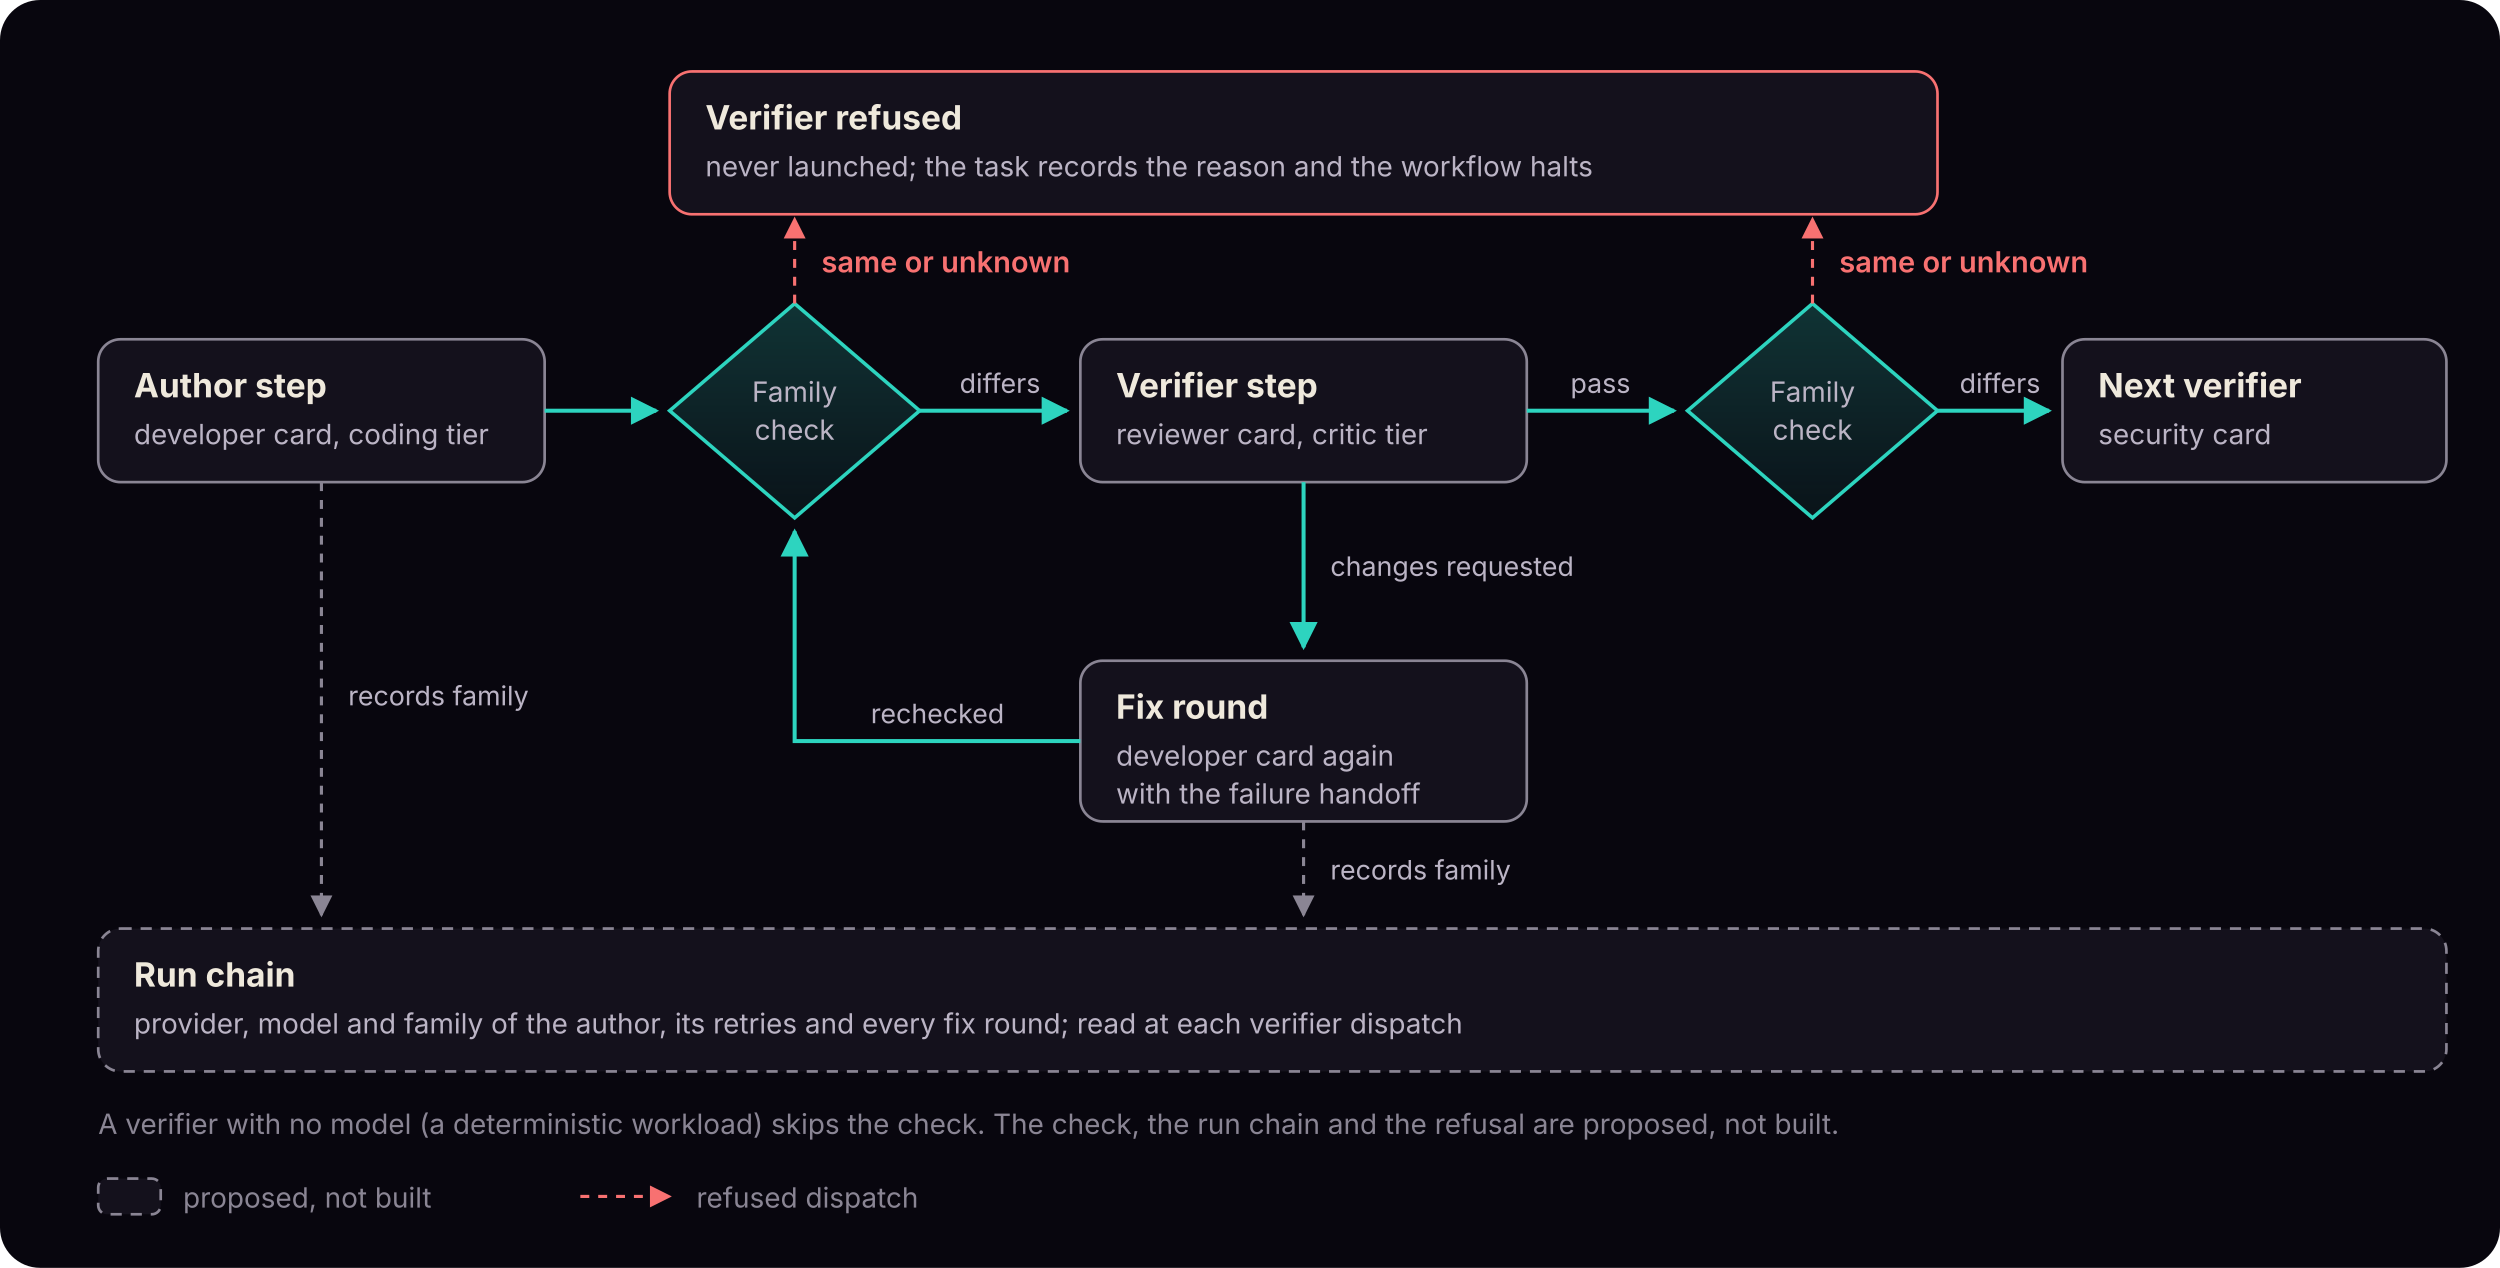
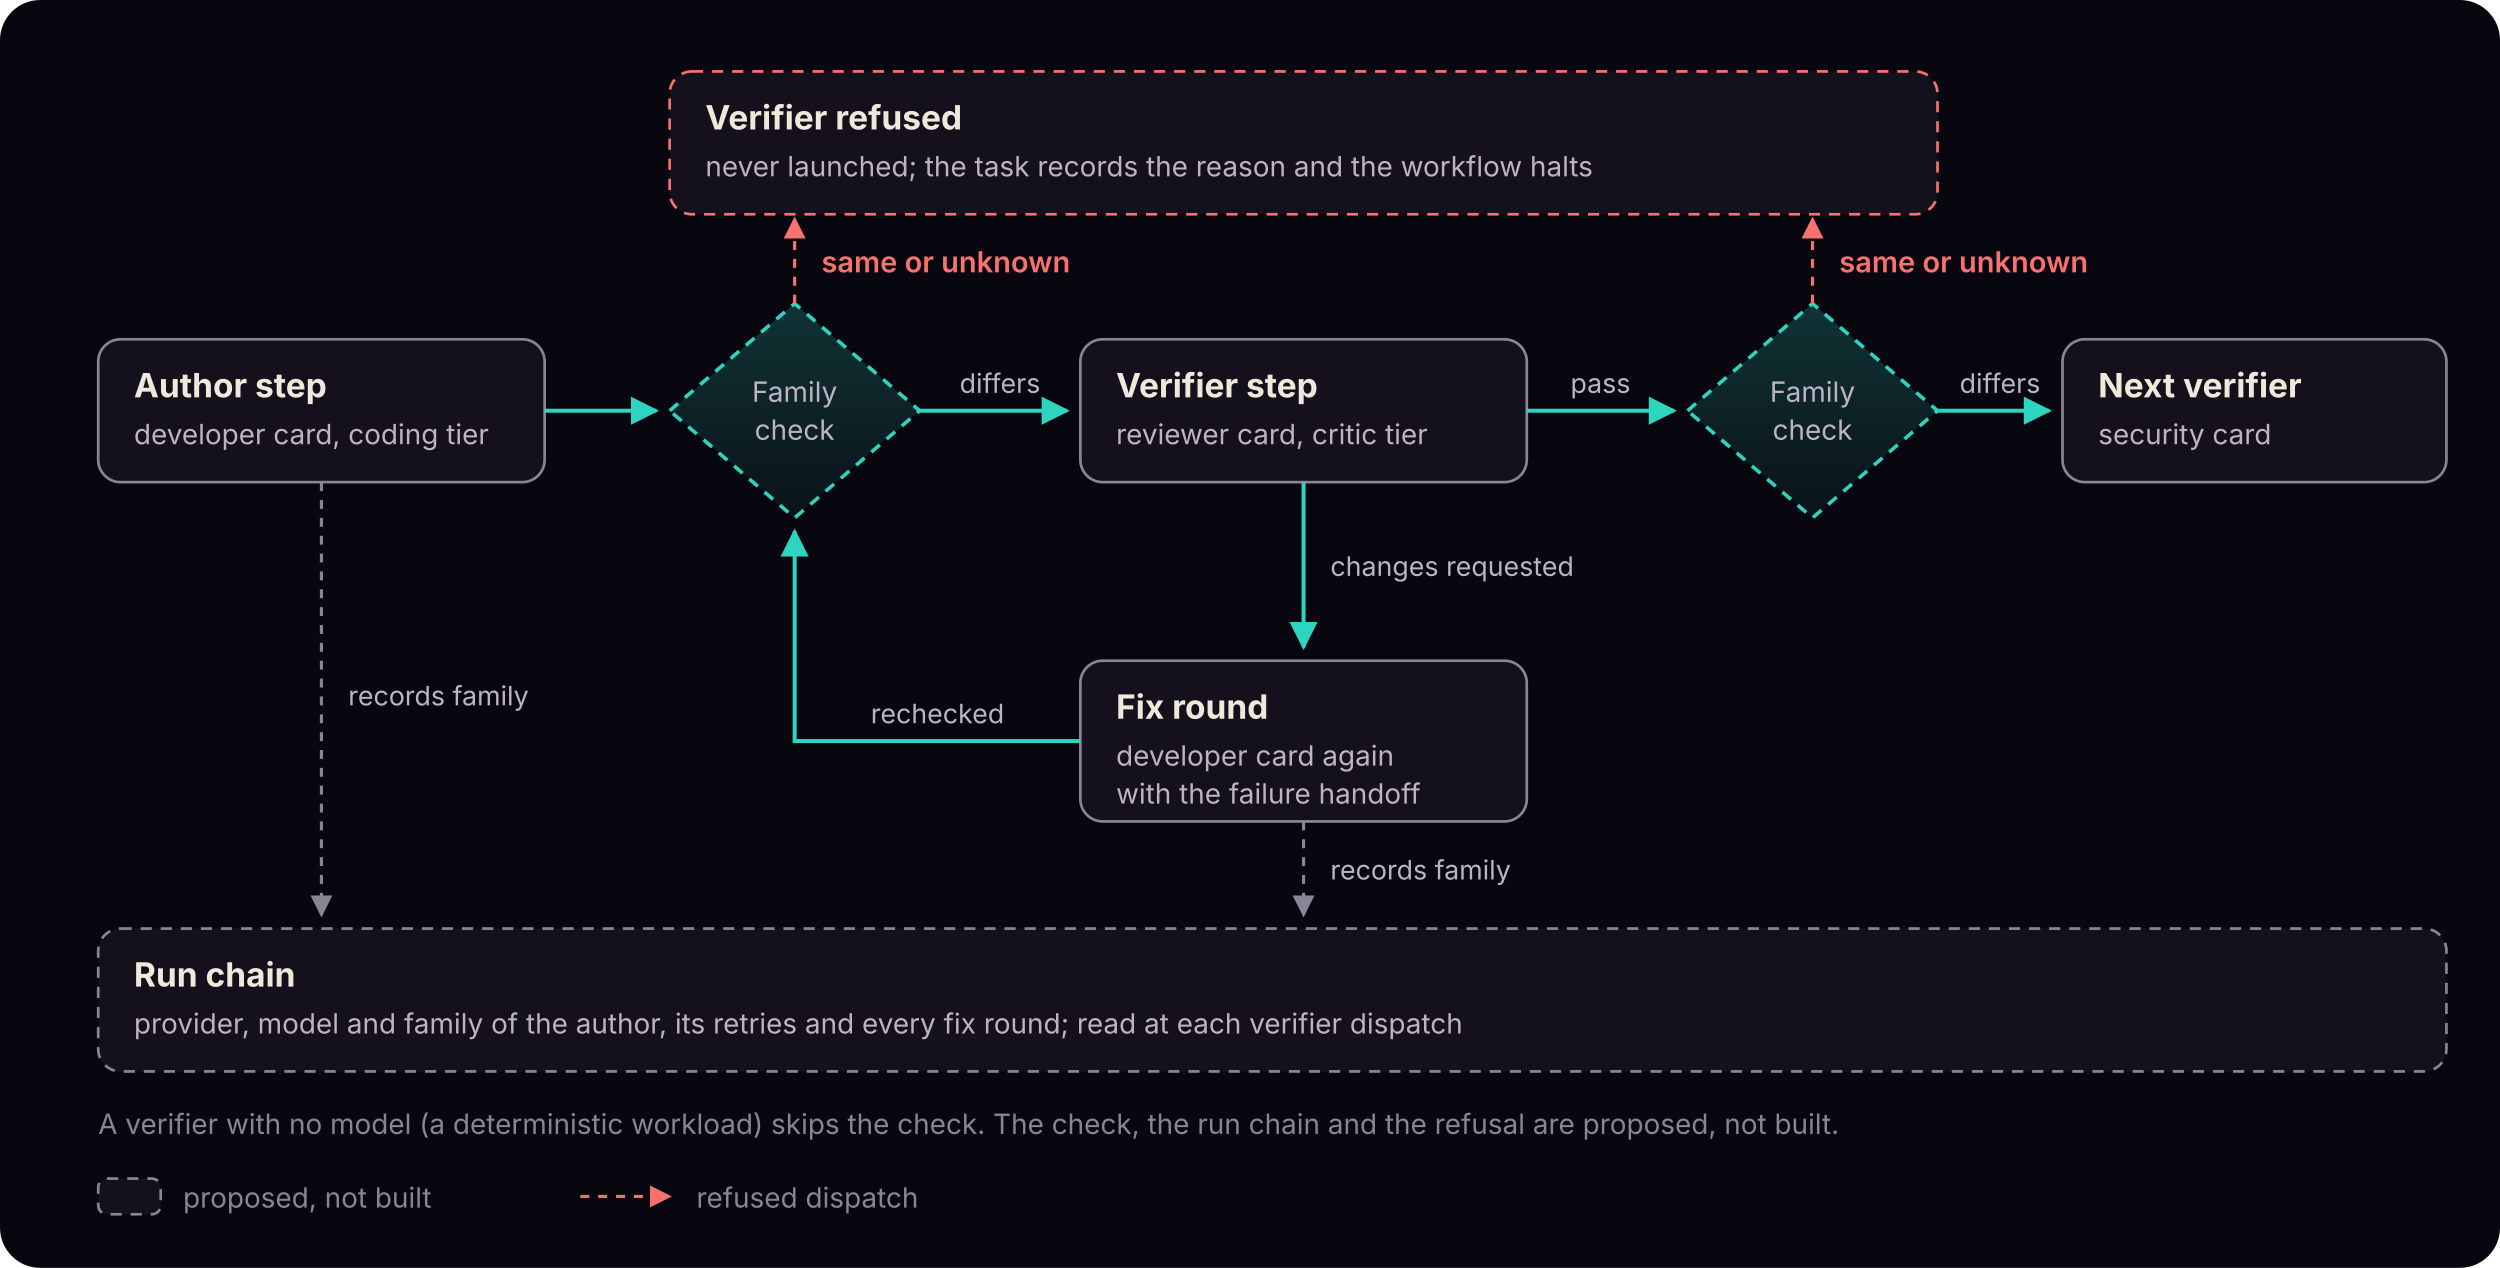
<svg xmlns="http://www.w3.org/2000/svg" viewBox="0 0 1120 568" role="img" aria-labelledby="t d" data-diagram="flow" font-family="system-ui, -apple-system, BlinkMacSystemFont, 'Segoe UI', sans-serif">
  <defs>
    <marker id="a" viewBox="0 0 10 10" refX="9" refY="5" markerWidth="7" markerHeight="7" orient="auto-start-reverse">
      <path d="M0 0 10 5 0 10z" fill="#2dd4bf" />
    </marker>
    <marker id="m" viewBox="0 0 10 10" refX="9" refY="5" markerWidth="7" markerHeight="7" orient="auto-start-reverse">
      <path d="M0 0 10 5 0 10z" fill="#8a8594" />
    </marker>
    <marker id="x" viewBox="0 0 10 10" refX="9" refY="5" markerWidth="7" markerHeight="7" orient="auto-start-reverse">
      <path d="M0 0 10 5 0 10z" fill="#f87171" />
    </marker>
    <linearGradient id="glow" x1="0" y1="0" x2="0" y2="1">
      <stop offset="0" stop-color="#2dd4bf" stop-opacity=".22" />
      <stop offset="1" stop-color="#2dd4bf" stop-opacity=".06" />
    </linearGradient>
    <style>
      .lane{fill:#111422;stroke:#373040}
      .lanet{fill:#8a8594;font-size:13px;font-weight:600;letter-spacing:.14em}
      .box{fill:#14111c;stroke:#8a8594;stroke-width:1.2}
-       .key{fill:url(#glow);stroke:#2dd4bf;stroke-width:1.6}
+       .key{fill:url(#glow);stroke:#2dd4bf;stroke-width:1.6;stroke-dasharray:5 4}
      .ext{fill:#14111c;stroke:#7fd6b4;stroke-width:1.2}
      .plan{fill:#14111c;stroke:#8a8594;stroke-width:1.2;stroke-dasharray:5 4}
      .wait{fill:#14111c;stroke:#f0b86a;stroke-width:1.2}
-       .bad{fill:#14111c;stroke:#f87171;stroke-width:1.2}
+       .bad{fill:#14111c;stroke:#f87171;stroke-width:1.2;stroke-dasharray:5 4}
      .frame{fill:none;stroke:#bbb4c5;stroke-dasharray:5 5;stroke-width:1.2}
      .h{fill:#efe9dc;font-size:15px;font-weight:650}
      .s{fill:#bbb4c5;font-size:12.5px}
      .cap{fill:#8a8594;font-size:12.5px}
      .pn{fill:#8a8594;font-size:12px;font-weight:600;letter-spacing:.06em}
      .n{fill:#2dd4bf;font-size:12px;font-weight:700;letter-spacing:.08em}
      .idt{fill:#bbb4c5;font-size:12px;font-weight:600;letter-spacing:.06em}
      .lbl{fill:#bbb4c5;font-size:12px}
      .no{fill:#f87171;font-size:13px;font-weight:600}
      .f{stroke:#2dd4bf;stroke-width:1.8;fill:none}
      .r{stroke:#8a8594;stroke-width:1.4;fill:none;stroke-dasharray:4 4}
      .deny{stroke:#f87171;stroke-width:1.4;fill:none;stroke-dasharray:4 4}
      .life{stroke:#373040;stroke-width:1.2;fill:none;stroke-dasharray:4 4}
    </style>
  </defs>
  <rect width="1120" height="568" rx="18" fill="#08060e" />
  <rect class="bad" x="300" y="32" width="568" height="64" rx="10" />
  <text class="h" x="316" y="58">Verifier refused</text>
  <text class="s" x="316" y="79">never launched; the task records the reason and the workflow halts</text>
  <rect class="box" x="44" y="152" width="200" height="64" rx="10" />
  <text class="h" x="60" y="178">Author step</text>
  <text class="s" x="60" y="199">developer card, coding tier</text>
  <polygon class="key" points="300,184 356,136 412,184 356,232" />
  <text class="s" x="356" y="180" text-anchor="middle">Family</text>
  <text class="s" x="356" y="197" text-anchor="middle">check</text>
  <rect class="box" x="484" y="152" width="200" height="64" rx="10" />
  <text class="h" x="500" y="178">Verifier step</text>
  <text class="s" x="500" y="199">reviewer card, critic tier</text>
  <polygon class="key" points="756,184 812,136 868,184 812,232" />
  <text class="s" x="812" y="180" text-anchor="middle">Family</text>
  <text class="s" x="812" y="197" text-anchor="middle">check</text>
  <rect class="box" x="924" y="152" width="172" height="64" rx="10" />
  <text class="h" x="940" y="178">Next verifier</text>
  <text class="s" x="940" y="199">security card</text>
  <rect class="box" x="484" y="296" width="200" height="72" rx="10" />
  <text class="h" x="500" y="322">Fix round</text>
  <text class="s" x="500" y="343">developer card again</text>
  <text class="s" x="500" y="360">with the failure handoff</text>
  <rect class="plan" x="44" y="416" width="1052" height="64" rx="10" />
  <text class="h" x="60" y="442">Run chain</text>
  <text class="s" x="60" y="463">provider, model and family of the author, its retries and every fix round; read at each verifier dispatch</text>
  <path class="f" d="M244 184H294" marker-end="url(#a)" />
  <path class="f" d="M412 184H478" marker-end="url(#a)" />
  <text class="lbl" x="448" y="176" text-anchor="middle">differs</text>
  <path class="f" d="M684 184H750" marker-end="url(#a)" />
  <text class="lbl" x="717" y="176" text-anchor="middle">pass</text>
  <path class="f" d="M868 184H918" marker-end="url(#a)" />
  <text class="lbl" x="896" y="176" text-anchor="middle">differs</text>
  <path class="deny" d="M356 136V98" marker-end="url(#x)" />
  <text class="no" x="368" y="122">same or unknown</text>
  <path class="deny" d="M812 136V98" marker-end="url(#x)" />
  <text class="no" x="824" y="122">same or unknown</text>
  <path class="f" d="M584 216V290" marker-end="url(#a)" />
  <text class="lbl" x="596" y="258">changes requested</text>
  <path class="f" d="M484 332H356V238" marker-end="url(#a)" />
  <text class="lbl" x="420" y="324" text-anchor="middle">rechecked</text>
  <path class="r" d="M144 216V410" marker-end="url(#m)" />
  <text class="lbl" x="156" y="316">records family</text>
  <path class="r" d="M584 368V410" marker-end="url(#m)" />
  <text class="lbl" x="596" y="394">records family</text>
  <text class="cap" x="44" y="508">A verifier with no model (a deterministic workload) skips the check. The check, the run chain and the refusal are proposed, not built.</text>
  <rect class="plan" x="44" y="528" width="28" height="16" rx="4" />
  <text class="cap" x="82" y="541">proposed, not built</text>
  <path class="deny" d="M260 536H300" marker-end="url(#x)" />
  <text class="cap" x="312" y="541">refused dispatch</text>
</svg>
